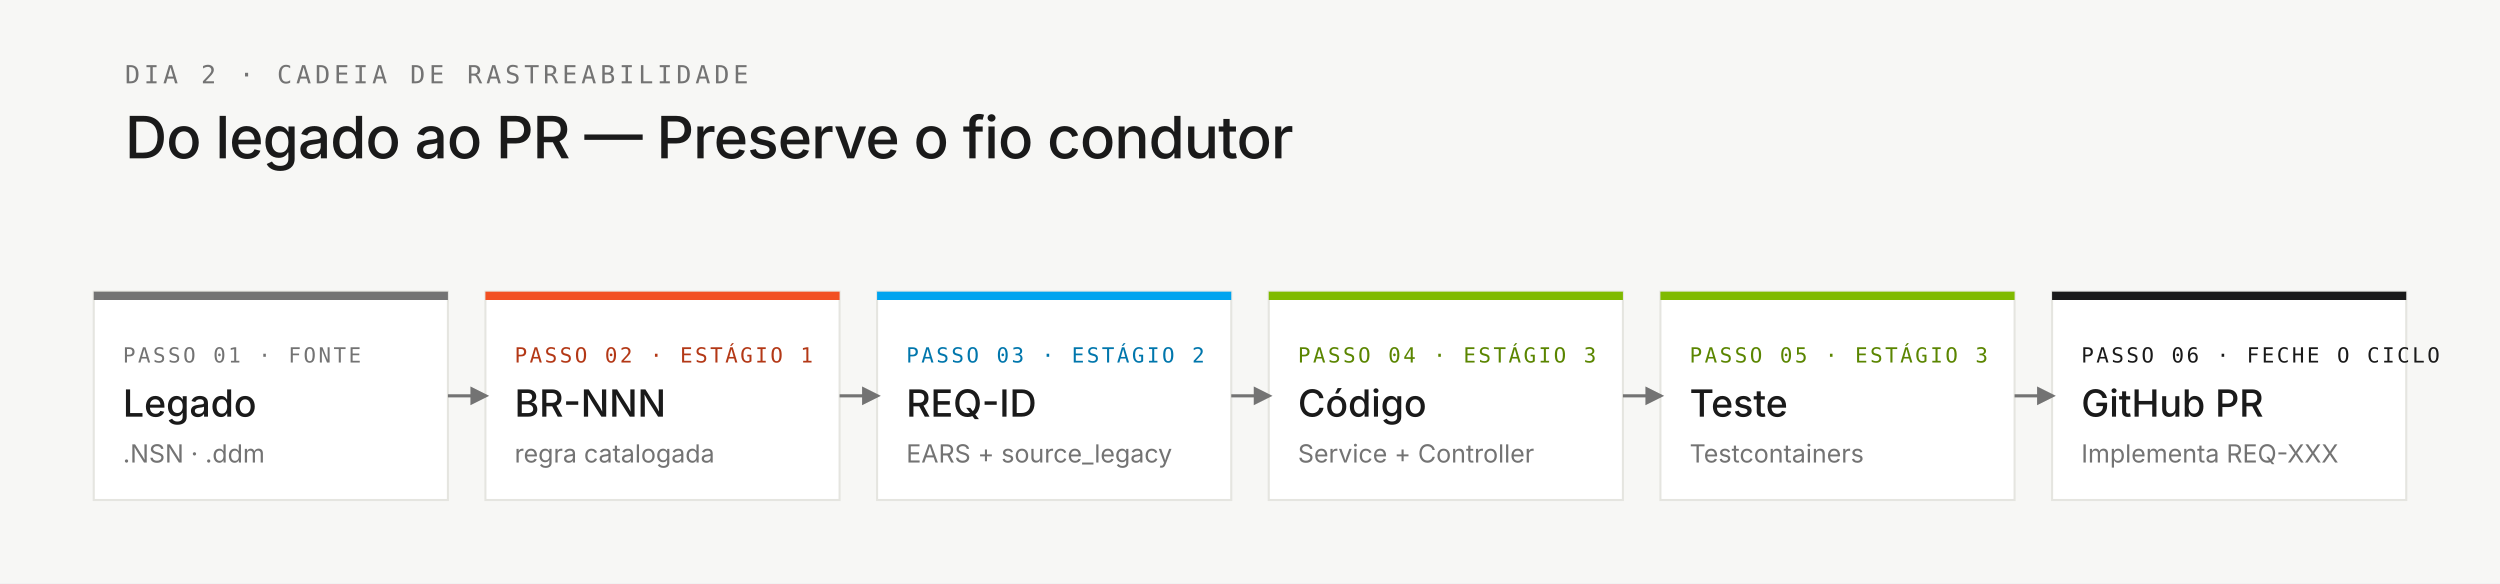
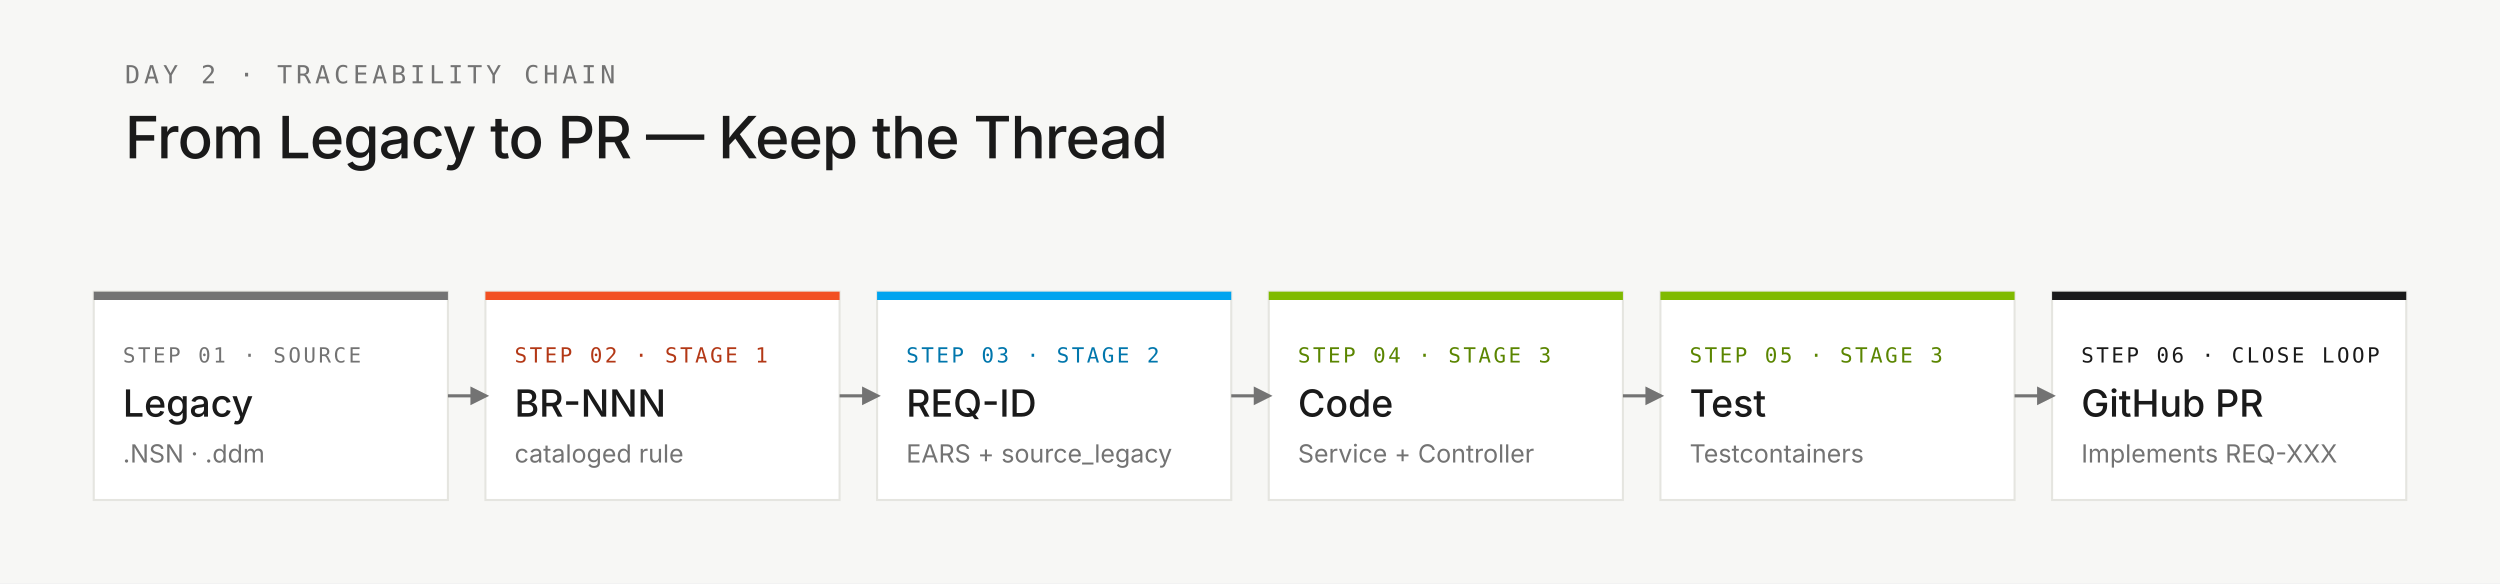
<svg xmlns="http://www.w3.org/2000/svg" viewBox="0 0 1200 280" font-family="Inter, system-ui, sans-serif">
  <rect width="1200" height="280" fill="#F7F7F5" />
-   <text x="60" y="40" fill="#737373" font-family="JetBrains Mono, monospace" font-size="12" font-weight="500" letter-spacing="1.9">DIA 2 · CADEIA DE RASTREABILIDADE</text>
-   <text x="60" y="76" fill="#1A1A1A" font-size="28" font-weight="500" letter-spacing="-0.4">Do legado ao PR — Preserve o fio condutor</text>
+   <text x="60" y="40" fill="#737373" font-family="JetBrains Mono, monospace" font-size="12" font-weight="500" letter-spacing="1.9">DAY 2 · TRACEABILITY CHAIN</text>
+   <text x="60" y="76" fill="#1A1A1A" font-size="28" font-weight="500" letter-spacing="-0.4">From Legacy to PR — Keep the Thread</text>
  <g transform="translate(45, 140)">
    <rect width="170" height="100" fill="#FFFFFF" stroke="#E5E5E0" stroke-width="1" />
    <rect x="0" y="0" width="170" height="4" fill="#737373" />
-     <text x="14" y="34" fill="#737373" font-family="JetBrains Mono, monospace" font-size="10" font-weight="500" letter-spacing="1.2">PASSO 01 · FONTE</text>
-     <text x="14" y="60" fill="#1A1A1A" font-size="18" font-weight="500">Legado</text>
+     <text x="14" y="34" fill="#737373" font-family="JetBrains Mono, monospace" font-size="10" font-weight="500" letter-spacing="1.2">STEP 01 · SOURCE</text>
+     <text x="14" y="60" fill="#1A1A1A" font-size="18" font-weight="500">Legacy</text>
    <text x="14" y="82" fill="#737373" font-size="12">.NSN · .ddm</text>
  </g>
  <g transform="translate(233, 140)">
    <rect width="170" height="100" fill="#FFFFFF" stroke="#E5E5E0" stroke-width="1" />
    <rect x="0" y="0" width="170" height="4" fill="#F25022" />
-     <text x="14" y="34" fill="#B33816" font-family="JetBrains Mono, monospace" font-size="10" font-weight="500" letter-spacing="1.2">PASSO 02 · ESTÁGIO 1</text>
+     <text x="14" y="34" fill="#B33816" font-family="JetBrains Mono, monospace" font-size="10" font-weight="500" letter-spacing="1.2">STEP 02 · STAGE 1</text>
    <text x="14" y="60" fill="#1A1A1A" font-size="18" font-weight="500">BR-NNN</text>
-     <text x="14" y="82" fill="#737373" font-size="12">regra catalogada</text>
+     <text x="14" y="82" fill="#737373" font-size="12">cataloged rule</text>
  </g>
  <g transform="translate(421, 140)">
    <rect width="170" height="100" fill="#FFFFFF" stroke="#E5E5E0" stroke-width="1" />
    <rect x="0" y="0" width="170" height="4" fill="#00A4EF" />
-     <text x="14" y="34" fill="#0076AC" font-family="JetBrains Mono, monospace" font-size="10" font-weight="500" letter-spacing="1.2">PASSO 03 · ESTÁGIO 2</text>
+     <text x="14" y="34" fill="#0076AC" font-family="JetBrains Mono, monospace" font-size="10" font-weight="500" letter-spacing="1.2">STEP 03 · STAGE 2</text>
    <text x="14" y="60" fill="#1A1A1A" font-size="18" font-weight="500">REQ-ID</text>
    <text x="14" y="82" fill="#737373" font-size="12">EARS + source_legacy</text>
  </g>
  <g transform="translate(609, 140)">
    <rect width="170" height="100" fill="#FFFFFF" stroke="#E5E5E0" stroke-width="1" />
    <rect x="0" y="0" width="170" height="4" fill="#7FBA00" />
-     <text x="14" y="34" fill="#5A8500" font-family="JetBrains Mono, monospace" font-size="10" font-weight="500" letter-spacing="1.2">PASSO 04 · ESTÁGIO 3</text>
-     <text x="14" y="60" fill="#1A1A1A" font-size="18" font-weight="500">Código</text>
+     <text x="14" y="34" fill="#5A8500" font-family="JetBrains Mono, monospace" font-size="10" font-weight="500" letter-spacing="1.2">STEP 04 · STAGE 3</text>
+     <text x="14" y="60" fill="#1A1A1A" font-size="18" font-weight="500">Code</text>
    <text x="14" y="82" fill="#737373" font-size="12">Service + Controller</text>
  </g>
  <g transform="translate(797, 140)">
    <rect width="170" height="100" fill="#FFFFFF" stroke="#E5E5E0" stroke-width="1" />
    <rect x="0" y="0" width="170" height="4" fill="#7FBA00" />
-     <text x="14" y="34" fill="#5A8500" font-family="JetBrains Mono, monospace" font-size="10" font-weight="500" letter-spacing="1.2">PASSO 05 · ESTÁGIO 3</text>
-     <text x="14" y="60" fill="#1A1A1A" font-size="18" font-weight="500">Teste</text>
+     <text x="14" y="34" fill="#5A8500" font-family="JetBrains Mono, monospace" font-size="10" font-weight="500" letter-spacing="1.2">STEP 05 · STAGE 3</text>
+     <text x="14" y="60" fill="#1A1A1A" font-size="18" font-weight="500">Test</text>
    <text x="14" y="82" fill="#737373" font-size="12">Testcontainers</text>
  </g>
  <g transform="translate(985, 140)">
    <rect width="170" height="100" fill="#FFFFFF" stroke="#E5E5E0" stroke-width="1" />
    <rect x="0" y="0" width="170" height="4" fill="#1A1A1A" />
-     <text x="14" y="34" fill="#1A1A1A" font-family="JetBrains Mono, monospace" font-size="10" font-weight="500" letter-spacing="1.2">PASSO 06 · FECHE O CICLO</text>
+     <text x="14" y="34" fill="#1A1A1A" font-family="JetBrains Mono, monospace" font-size="10" font-weight="500" letter-spacing="1.2">STEP 06 · CLOSE LOOP</text>
    <text x="14" y="60" fill="#1A1A1A" font-size="18" font-weight="500">GitHub PR</text>
-     <text x="14" y="82" fill="#737373" font-size="12">Implementa REQ-XXX</text>
+     <text x="14" y="82" fill="#737373" font-size="12">Implements REQ-XXX</text>
  </g>
  <g fill="none" stroke="#737373" stroke-width="1.5">
    <line x1="215" y1="190" x2="233" y2="190" marker-end="url(#a)" />
    <line x1="403" y1="190" x2="421" y2="190" marker-end="url(#a)" />
    <line x1="591" y1="190" x2="609" y2="190" marker-end="url(#a)" />
    <line x1="779" y1="190" x2="797" y2="190" marker-end="url(#a)" />
    <line x1="967" y1="190" x2="985" y2="190" marker-end="url(#a)" />
  </g>
  <defs>
    <marker id="a" viewBox="0 0 10 10" refX="8" refY="5" markerWidth="6" markerHeight="6" orient="auto">
      <path d="M0,0 L10,5 L0,10 z" fill="#737373" />
    </marker>
  </defs>
</svg>
